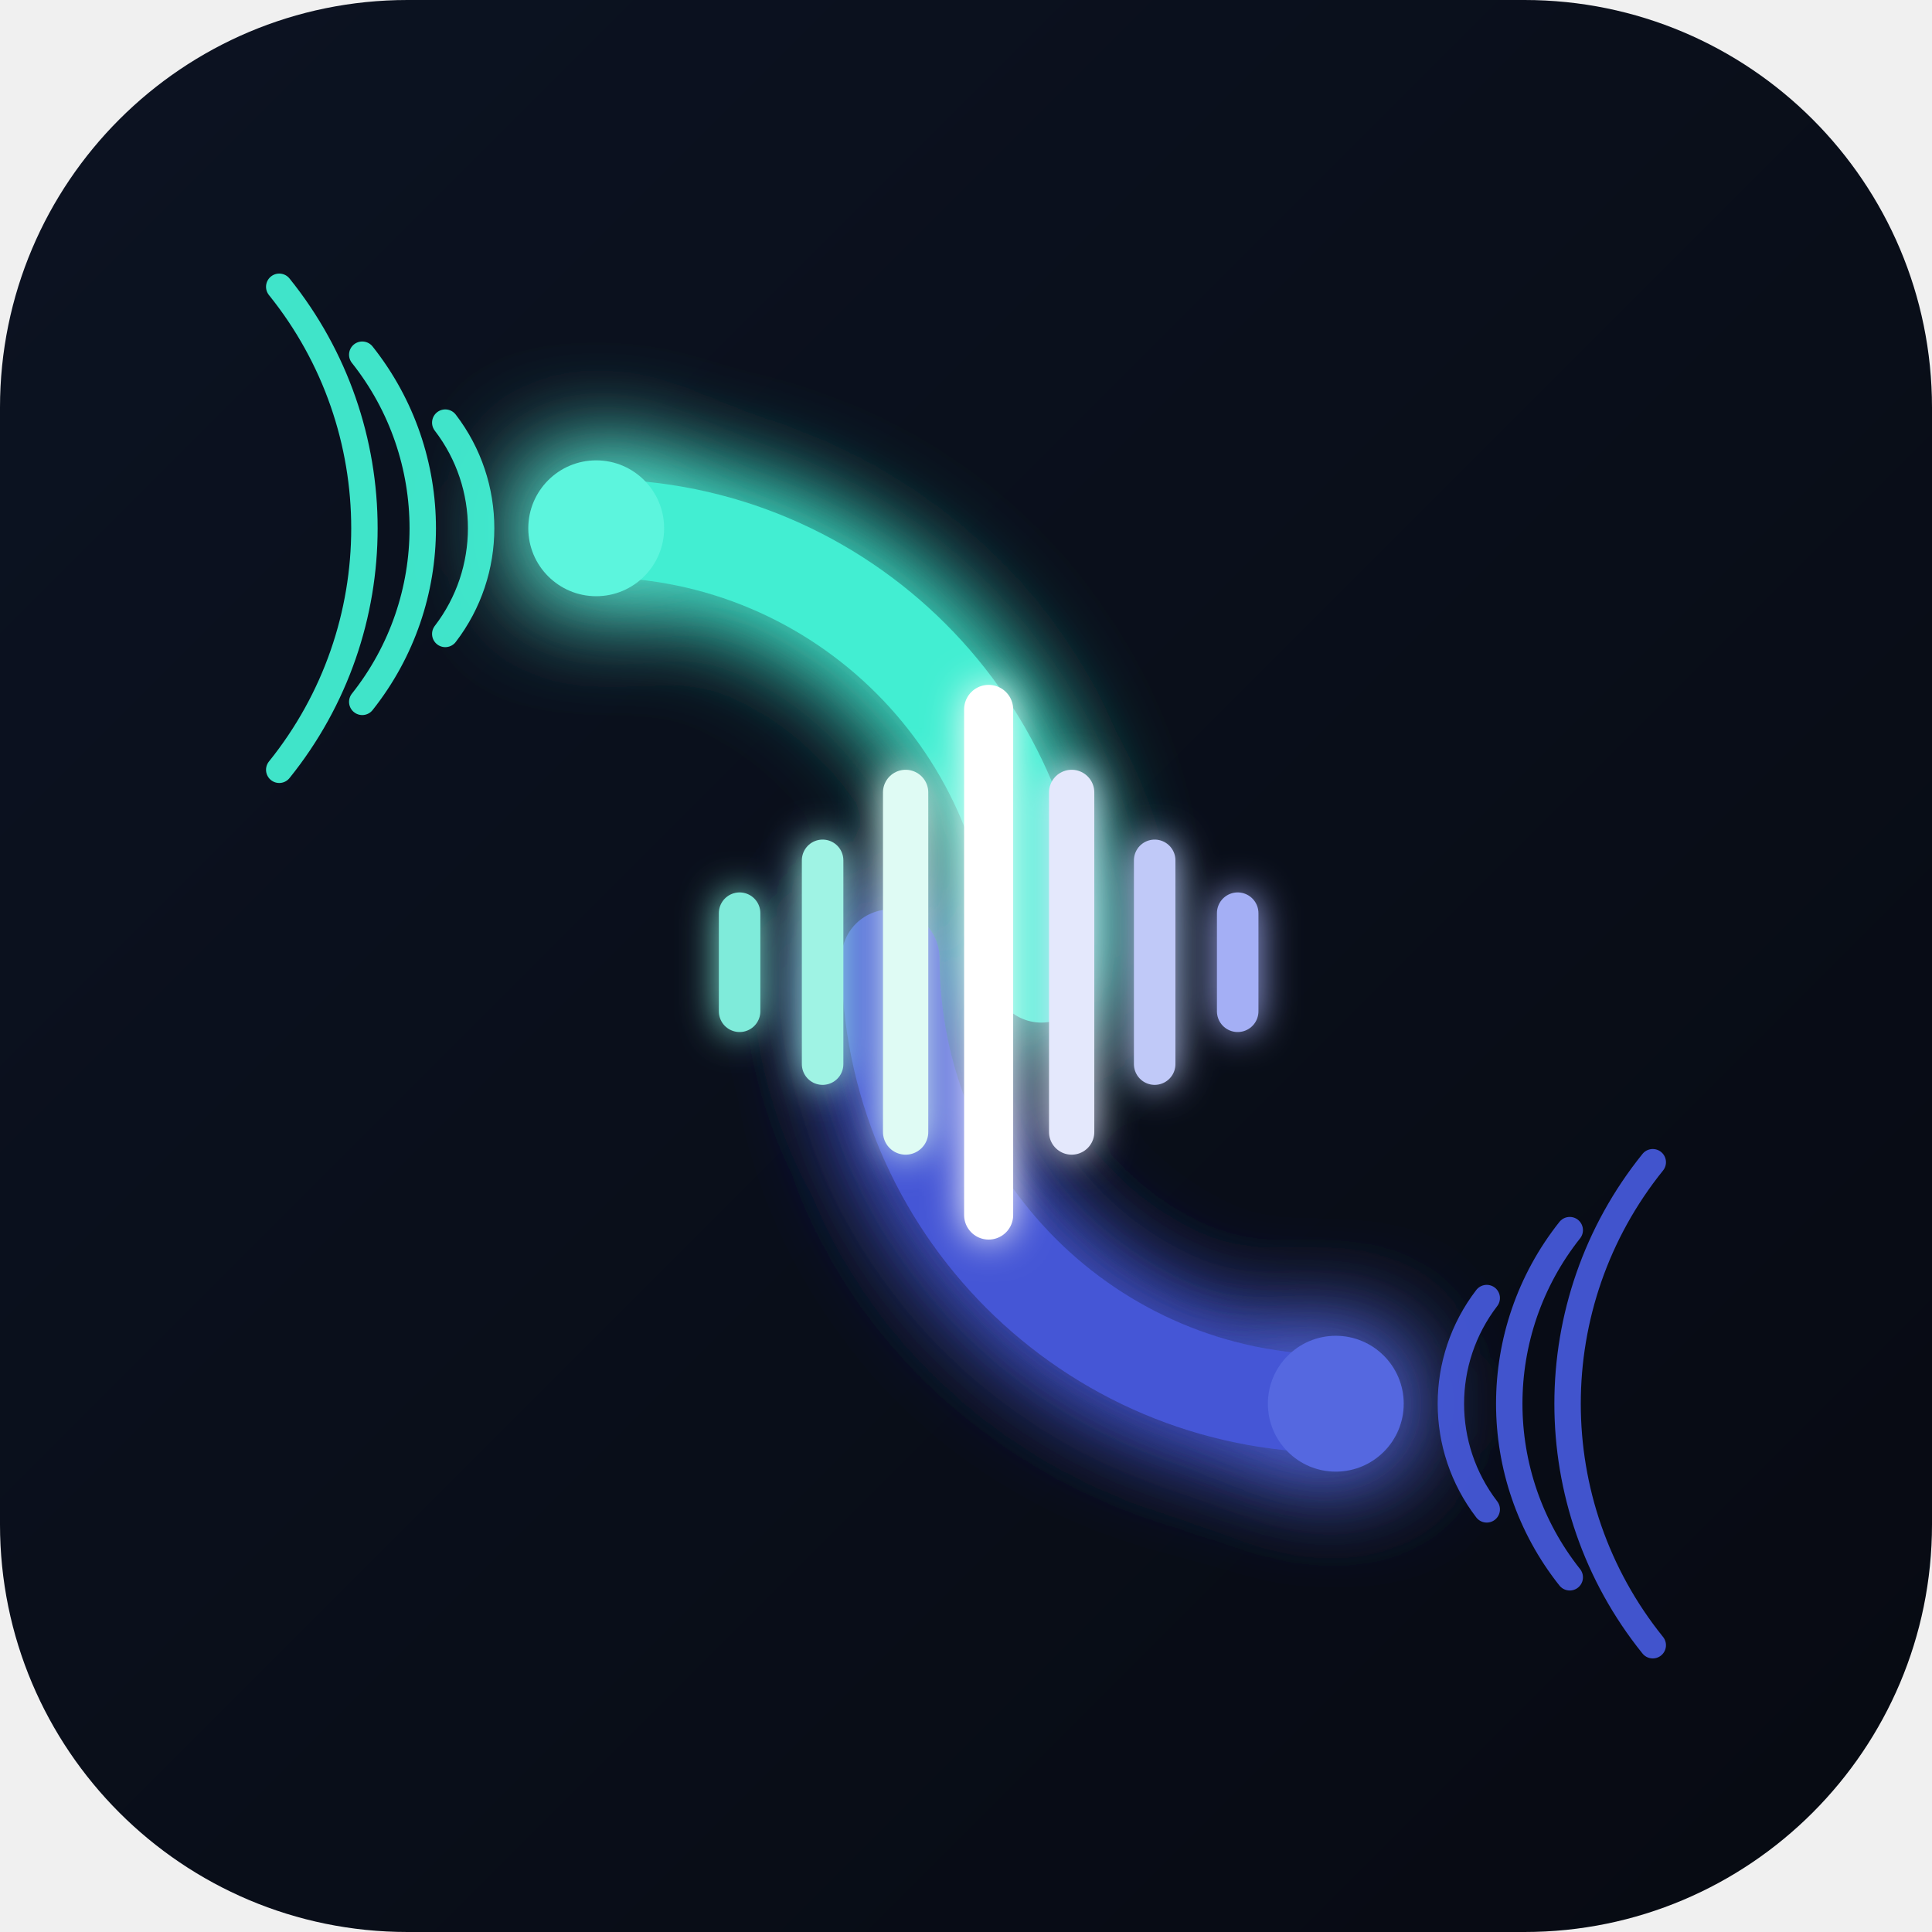
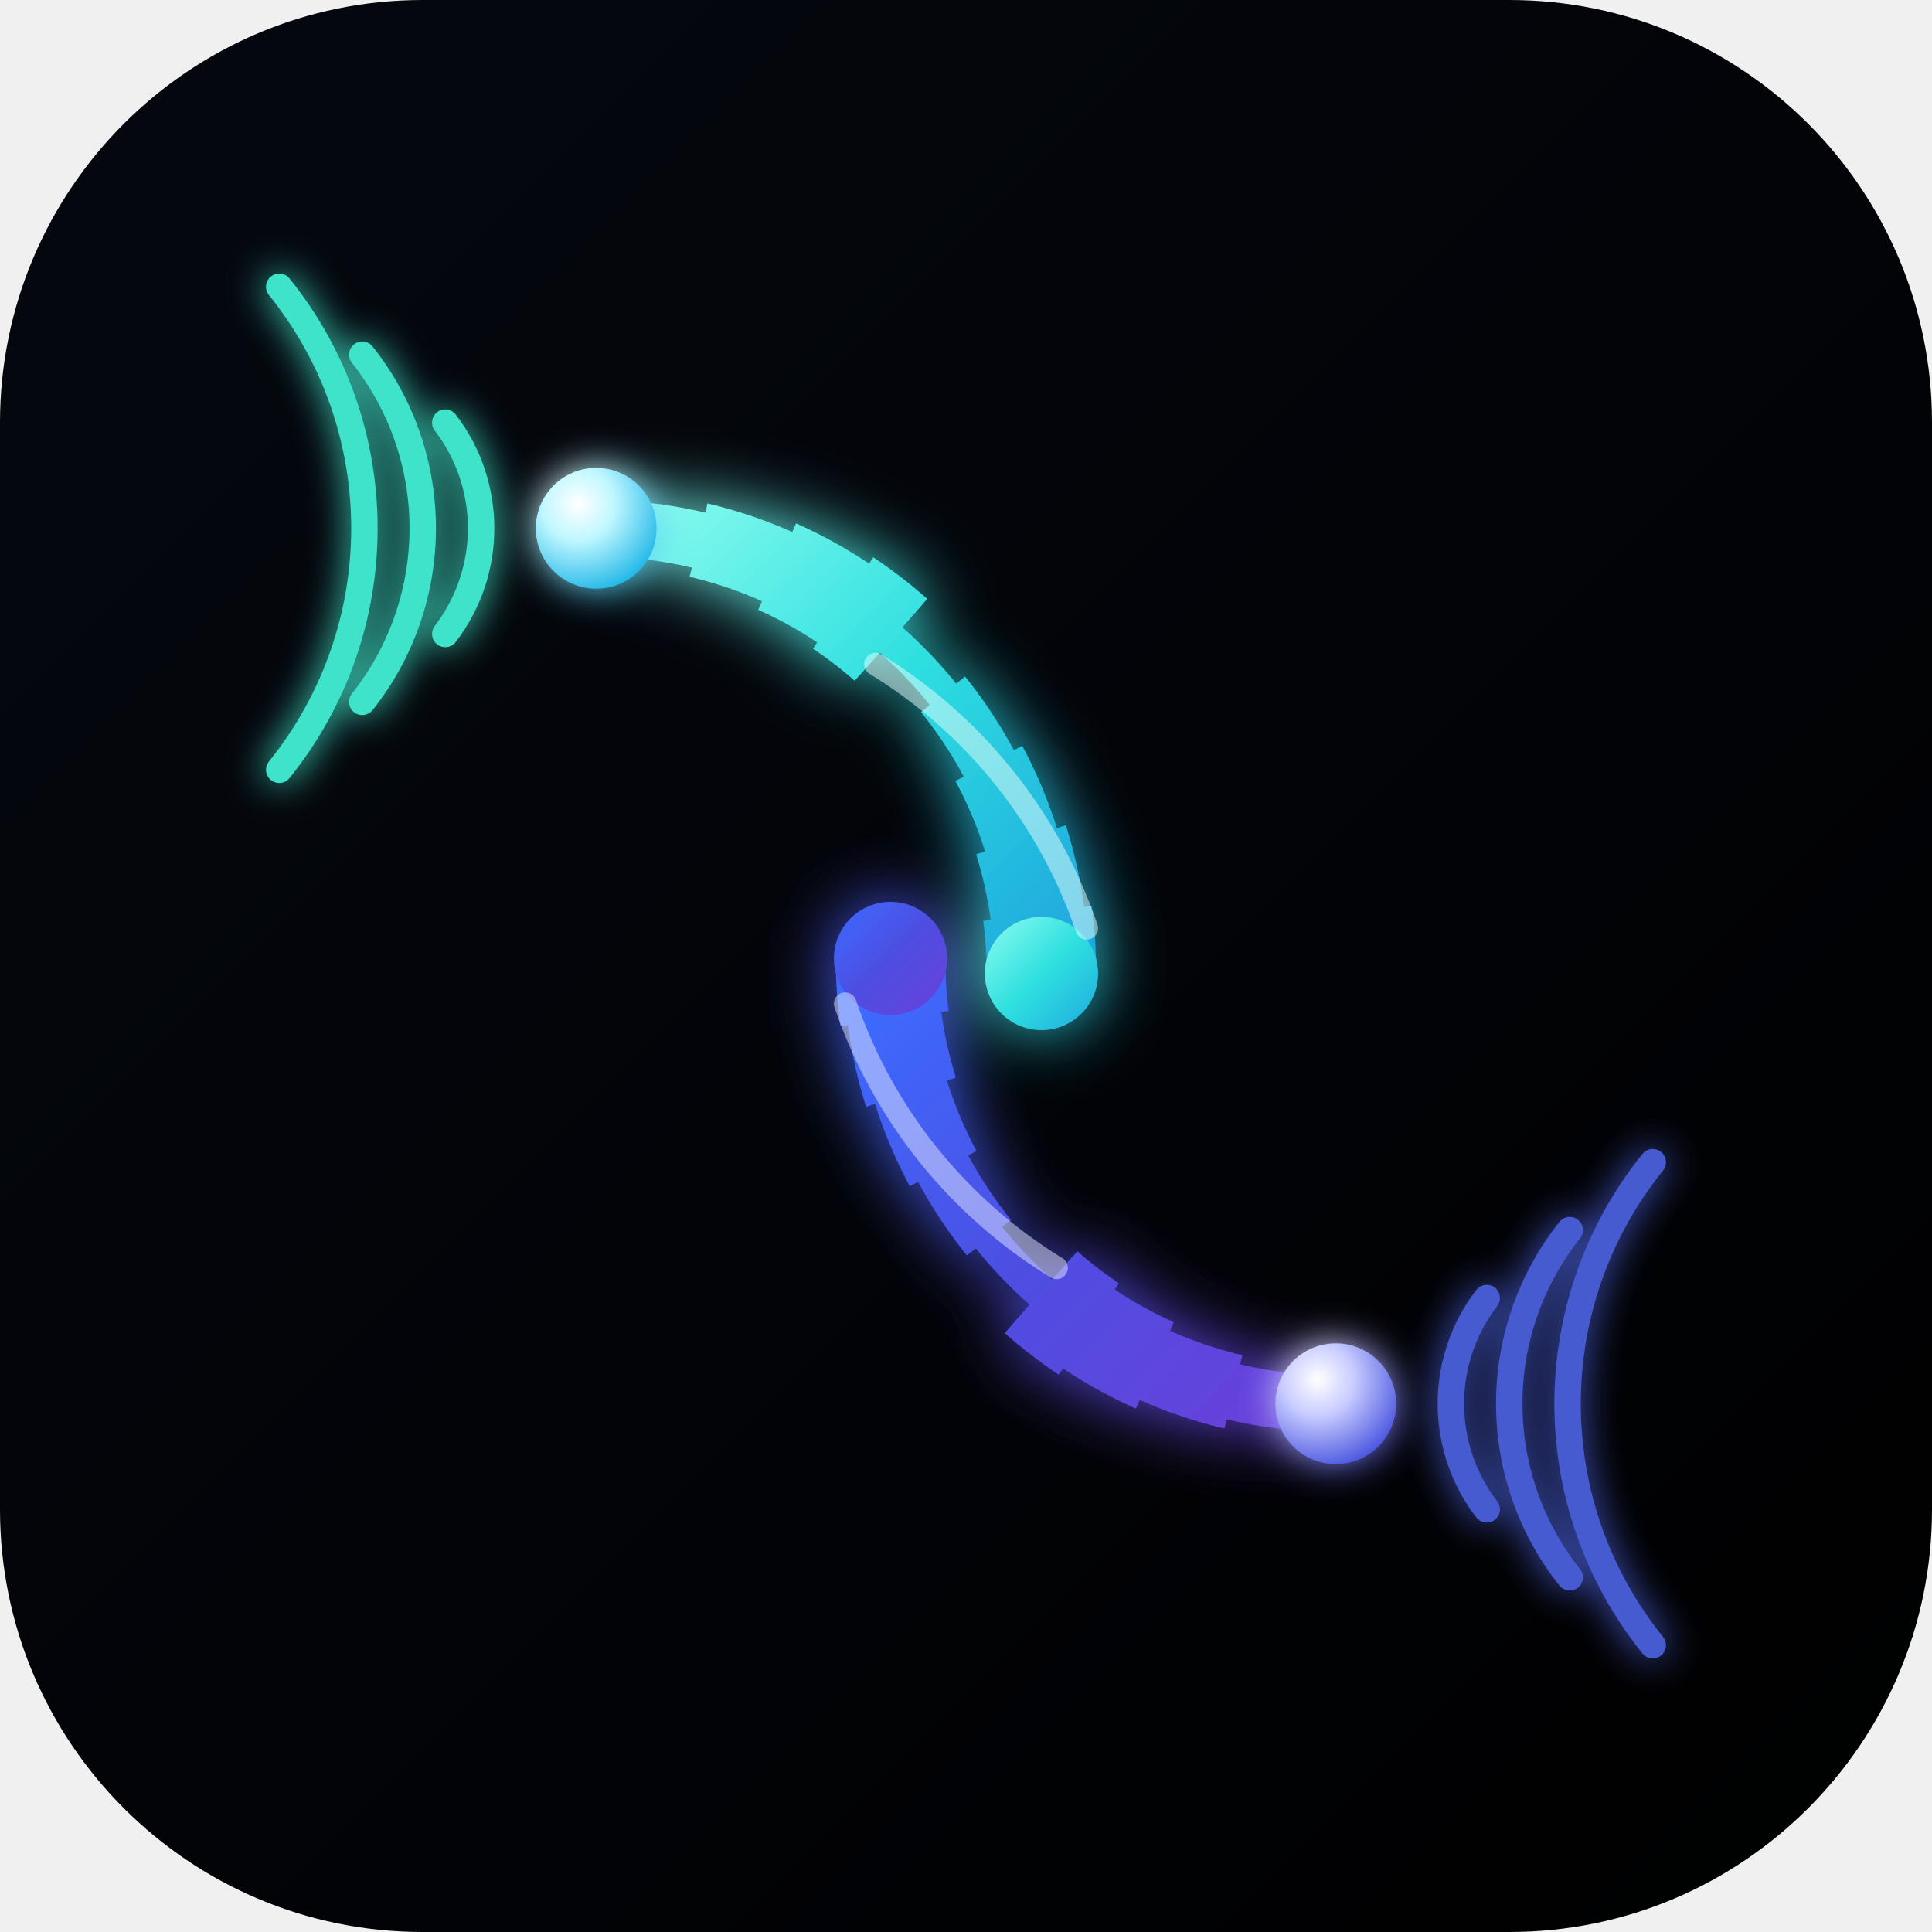
<svg xmlns="http://www.w3.org/2000/svg" width="512" height="512" viewBox="0 0 512 512">
  <defs>
    <linearGradient id="bgGrad" x1="0%" y1="0%" x2="100%" y2="100%">
-       <stop offset="0" stop-color="#0c1322" />
-       <stop offset="1" stop-color="#070a12" />
+       <stop offset="0" stop-color="#050810" />
+       <stop offset="1" stop-color="#000000" />
    </linearGradient>
+     <linearGradient id="topGrad" x1="0%" y1="0%" x2="100%" y2="100%">
+       <stop offset="0" stop-color="#8CFCEF" />
+       <stop offset="0.5" stop-color="#2FE0E0" />
+       <stop offset="1" stop-color="#1FA9DE" />
+     </linearGradient>
+     <linearGradient id="botGrad" x1="0%" y1="0%" x2="100%" y2="100%">
+       <stop offset="0" stop-color="#3C6BFF" />
+       <stop offset="0.5" stop-color="#4E4EE2" />
+       <stop offset="1" stop-color="#6B3FDA" />
+     </linearGradient>
+     <linearGradient id="barGrad" x1="0%" y1="0%" x2="0%" y2="100%">
+       <stop offset="0" stop-color="#8CF6EA" />
+       <stop offset="1" stop-color="#5A7CF2" />
+     </linearGradient>
+     <radialGradient id="beadTopGrad" cx="35%" cy="30%" r="75%">
+       <stop offset="0" stop-color="#FFFFFF" />
+       <stop offset="0.4" stop-color="#BFF7FF" />
+       <stop offset="1" stop-color="#22B8E8" />
+     </radialGradient>
+     <radialGradient id="beadBotGrad" cx="35%" cy="30%" r="75%">
+       <stop offset="0" stop-color="#FFFFFF" />
+       <stop offset="0.4" stop-color="#C8CCFF" />
+       <stop offset="1" stop-color="#4B57E0" />
+     </radialGradient>
    <filter id="glow" x="-100%" y="-100%" width="300%" height="300%">
-       <feGaussianBlur stdDeviation="14" result="blur" />
+       <feGaussianBlur stdDeviation="9" result="b" />
      <feMerge>
-         <feMergeNode in="blur" />
-         <feMergeNode in="blur" />
+         <feMergeNode in="b" />
        <feMergeNode in="SourceGraphic" />
      </feMerge>
    </filter>
    <filter id="glowSoft" x="-80%" y="-80%" width="260%" height="260%">
-       <feGaussianBlur stdDeviation="5" result="blur" />
+       <feGaussianBlur stdDeviation="5" result="b" />
      <feMerge>
-         <feMergeNode in="blur" />
+         <feMergeNode in="b" />
        <feMergeNode in="SourceGraphic" />
      </feMerge>
    </filter>
  </defs>
-   <rect width="512" height="512" rx="108" fill="url(#bgGrad)" />
+   <rect width="512" height="512" rx="112" fill="url(#bgGrad)" />
  <g filter="url(#glow)">
-     <path d="M 158 140 A 118 118 0 0 1 276 258" fill="none" stroke="#42EED2" stroke-width="26" stroke-linecap="round" />
-     <path d="M 354 372 A 118 118 0 0 1 236 254" fill="none" stroke="#4457D6" stroke-width="26" stroke-linecap="round" />
-     <circle cx="158" cy="140" r="18" fill="#5CF5DD" />
-     <circle cx="354" cy="372" r="18" fill="#5468E0" />
+     <path d="M 276 258 A 118 118 0 0 0 158 140" fill="none" stroke="url(#topGrad)" stroke-width="9" stroke-linecap="round" />
+     <path d="M 276 258 A 118 118 0 0 0 158 140" fill="none" stroke="url(#topGrad)" stroke-width="15" stroke-linecap="butt" pathLength="100" stroke-dasharray="80 20" />
+     <path d="M 276 258 A 118 118 0 0 0 158 140" fill="none" stroke="url(#topGrad)" stroke-width="20" stroke-linecap="butt" pathLength="100" stroke-dasharray="58 42" />
+     <path d="M 276 258 A 118 118 0 0 0 158 140" fill="none" stroke="url(#topGrad)" stroke-width="25" stroke-linecap="butt" pathLength="100" stroke-dasharray="36 64" />
+     <path d="M 276 258 A 118 118 0 0 0 158 140" fill="none" stroke="url(#topGrad)" stroke-width="29" stroke-linecap="butt" pathLength="100" stroke-dasharray="16 84" />
+     <circle cx="276" cy="258" r="15" fill="url(#topGrad)" />
+     <path d="M 236 254 A 118 118 0 0 0 354 372" fill="none" stroke="url(#botGrad)" stroke-width="9" stroke-linecap="round" />
+     <path d="M 236 254 A 118 118 0 0 0 354 372" fill="none" stroke="url(#botGrad)" stroke-width="15" stroke-linecap="butt" pathLength="100" stroke-dasharray="80 20" />
+     <path d="M 236 254 A 118 118 0 0 0 354 372" fill="none" stroke="url(#botGrad)" stroke-width="20" stroke-linecap="butt" pathLength="100" stroke-dasharray="58 42" />
+     <path d="M 236 254 A 118 118 0 0 0 354 372" fill="none" stroke="url(#botGrad)" stroke-width="25" stroke-linecap="butt" pathLength="100" stroke-dasharray="36 64" />
+     <path d="M 236 254 A 118 118 0 0 0 354 372" fill="none" stroke="url(#botGrad)" stroke-width="29" stroke-linecap="butt" pathLength="100" stroke-dasharray="16 84" />
+     <circle cx="236" cy="254" r="15" fill="url(#botGrad)" />
  </g>
-   <g stroke="#42EED2" stroke-width="7" fill="none" stroke-linecap="round" opacity="0.95">
+   <g opacity="0.5">
+     <path d="M 288 246 A 132 132 0 0 0 232 176" fill="none" stroke="#EAFFFC" stroke-width="6" stroke-linecap="round" />
+     <path d="M 224 266 A 132 132 0 0 0 280 336" fill="none" stroke="#E4E9FF" stroke-width="6" stroke-linecap="round" />
+   </g>
+   <g filter="url(#glowSoft)">
+     <circle cx="158" cy="140" r="16" fill="url(#beadTopGrad)" />
+     <circle cx="354" cy="372" r="16" fill="url(#beadBotGrad)" />
+   </g>
+   <g stroke="#42EED2" stroke-width="7" fill="none" stroke-linecap="round" opacity="0.95" filter="url(#glowSoft)">
    <path d="M 118 168 A 46 46 0 0 0 118 112" />
    <path d="M 96 186 A 74 74 0 0 0 96 94" />
    <path d="M 74 204 A 102 102 0 0 0 74 76" />
  </g>
-   <g stroke="#4457D6" stroke-width="7" fill="none" stroke-linecap="round" opacity="0.95">
+   <g stroke="#4A5FD9" stroke-width="7" fill="none" stroke-linecap="round" opacity="0.95" filter="url(#glowSoft)">
    <path d="M 394 344 A 46 46 0 0 0 394 400" />
    <path d="M 416 326 A 74 74 0 0 0 416 418" />
    <path d="M 438 308 A 102 102 0 0 0 438 436" />
  </g>
  <g stroke-linecap="round" filter="url(#glowSoft)">
-     <line x1="196" y1="242" x2="196" y2="268" stroke="#7FEBDA" stroke-width="11" />
-     <line x1="218" y1="228" x2="218" y2="282" stroke="#9FF3E4" stroke-width="11" />
-     <line x1="240" y1="210" x2="240" y2="300" stroke="#DFFBF4" stroke-width="12" />
-     <line x1="262" y1="188" x2="262" y2="322" stroke="#FFFFFF" stroke-width="13" />
-     <line x1="284" y1="210" x2="284" y2="300" stroke="#E4E8FC" stroke-width="12" />
-     <line x1="306" y1="228" x2="306" y2="282" stroke="#C0C9F8" stroke-width="11" />
-     <line x1="328" y1="242" x2="328" y2="268" stroke="#A4AFF5" stroke-width="11" />
+     <line x1="196" y1="242" x2="196" y2="268" stroke="url(#barGrad)" stroke-width="11" />
+     <line x1="218" y1="228" x2="218" y2="282" stroke="url(#barGrad)" stroke-width="11" />
+     <line x1="240" y1="210" x2="240" y2="300" stroke="url(#barGrad)" stroke-width="12" />
+     <line x1="262" y1="188" x2="262" y2="322" stroke="url(#barGrad)" stroke-width="13" />
+     <line x1="284" y1="210" x2="284" y2="300" stroke="url(#barGrad)" stroke-width="12" />
+     <line x1="306" y1="228" x2="306" y2="282" stroke="url(#barGrad)" stroke-width="11" />
+     <line x1="328" y1="242" x2="328" y2="268" stroke="url(#barGrad)" stroke-width="11" />
  </g>
</svg>
